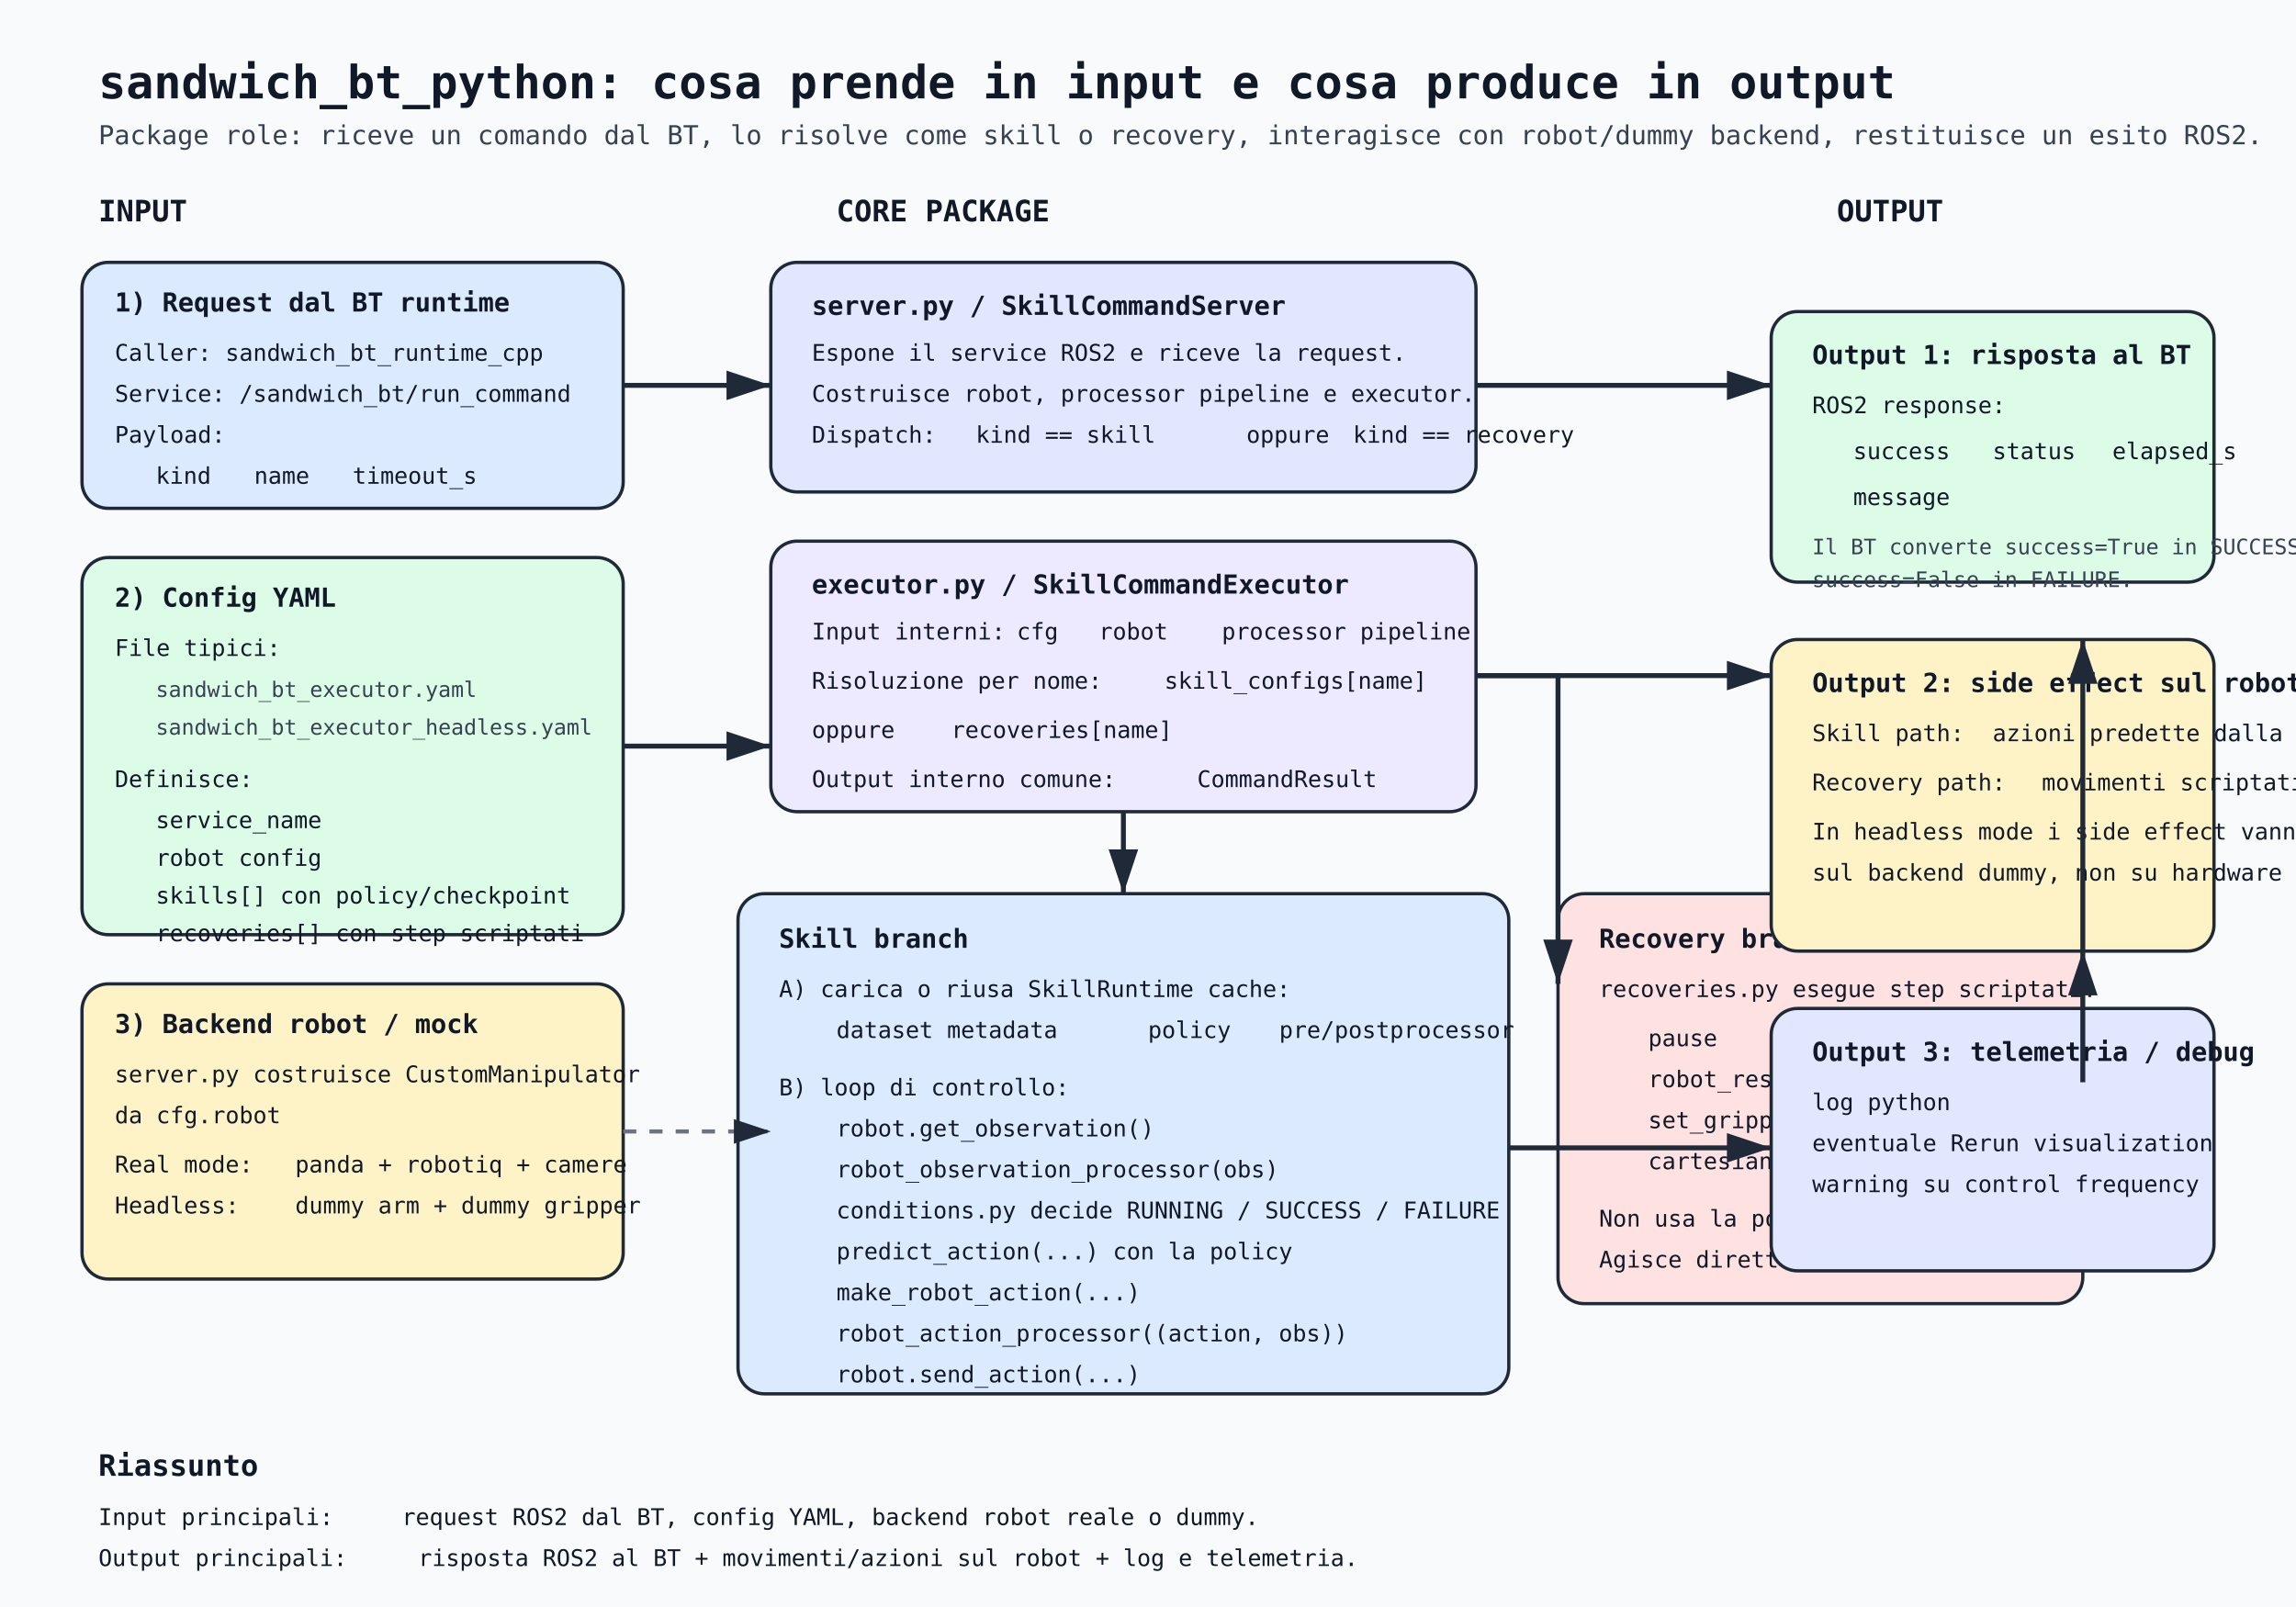
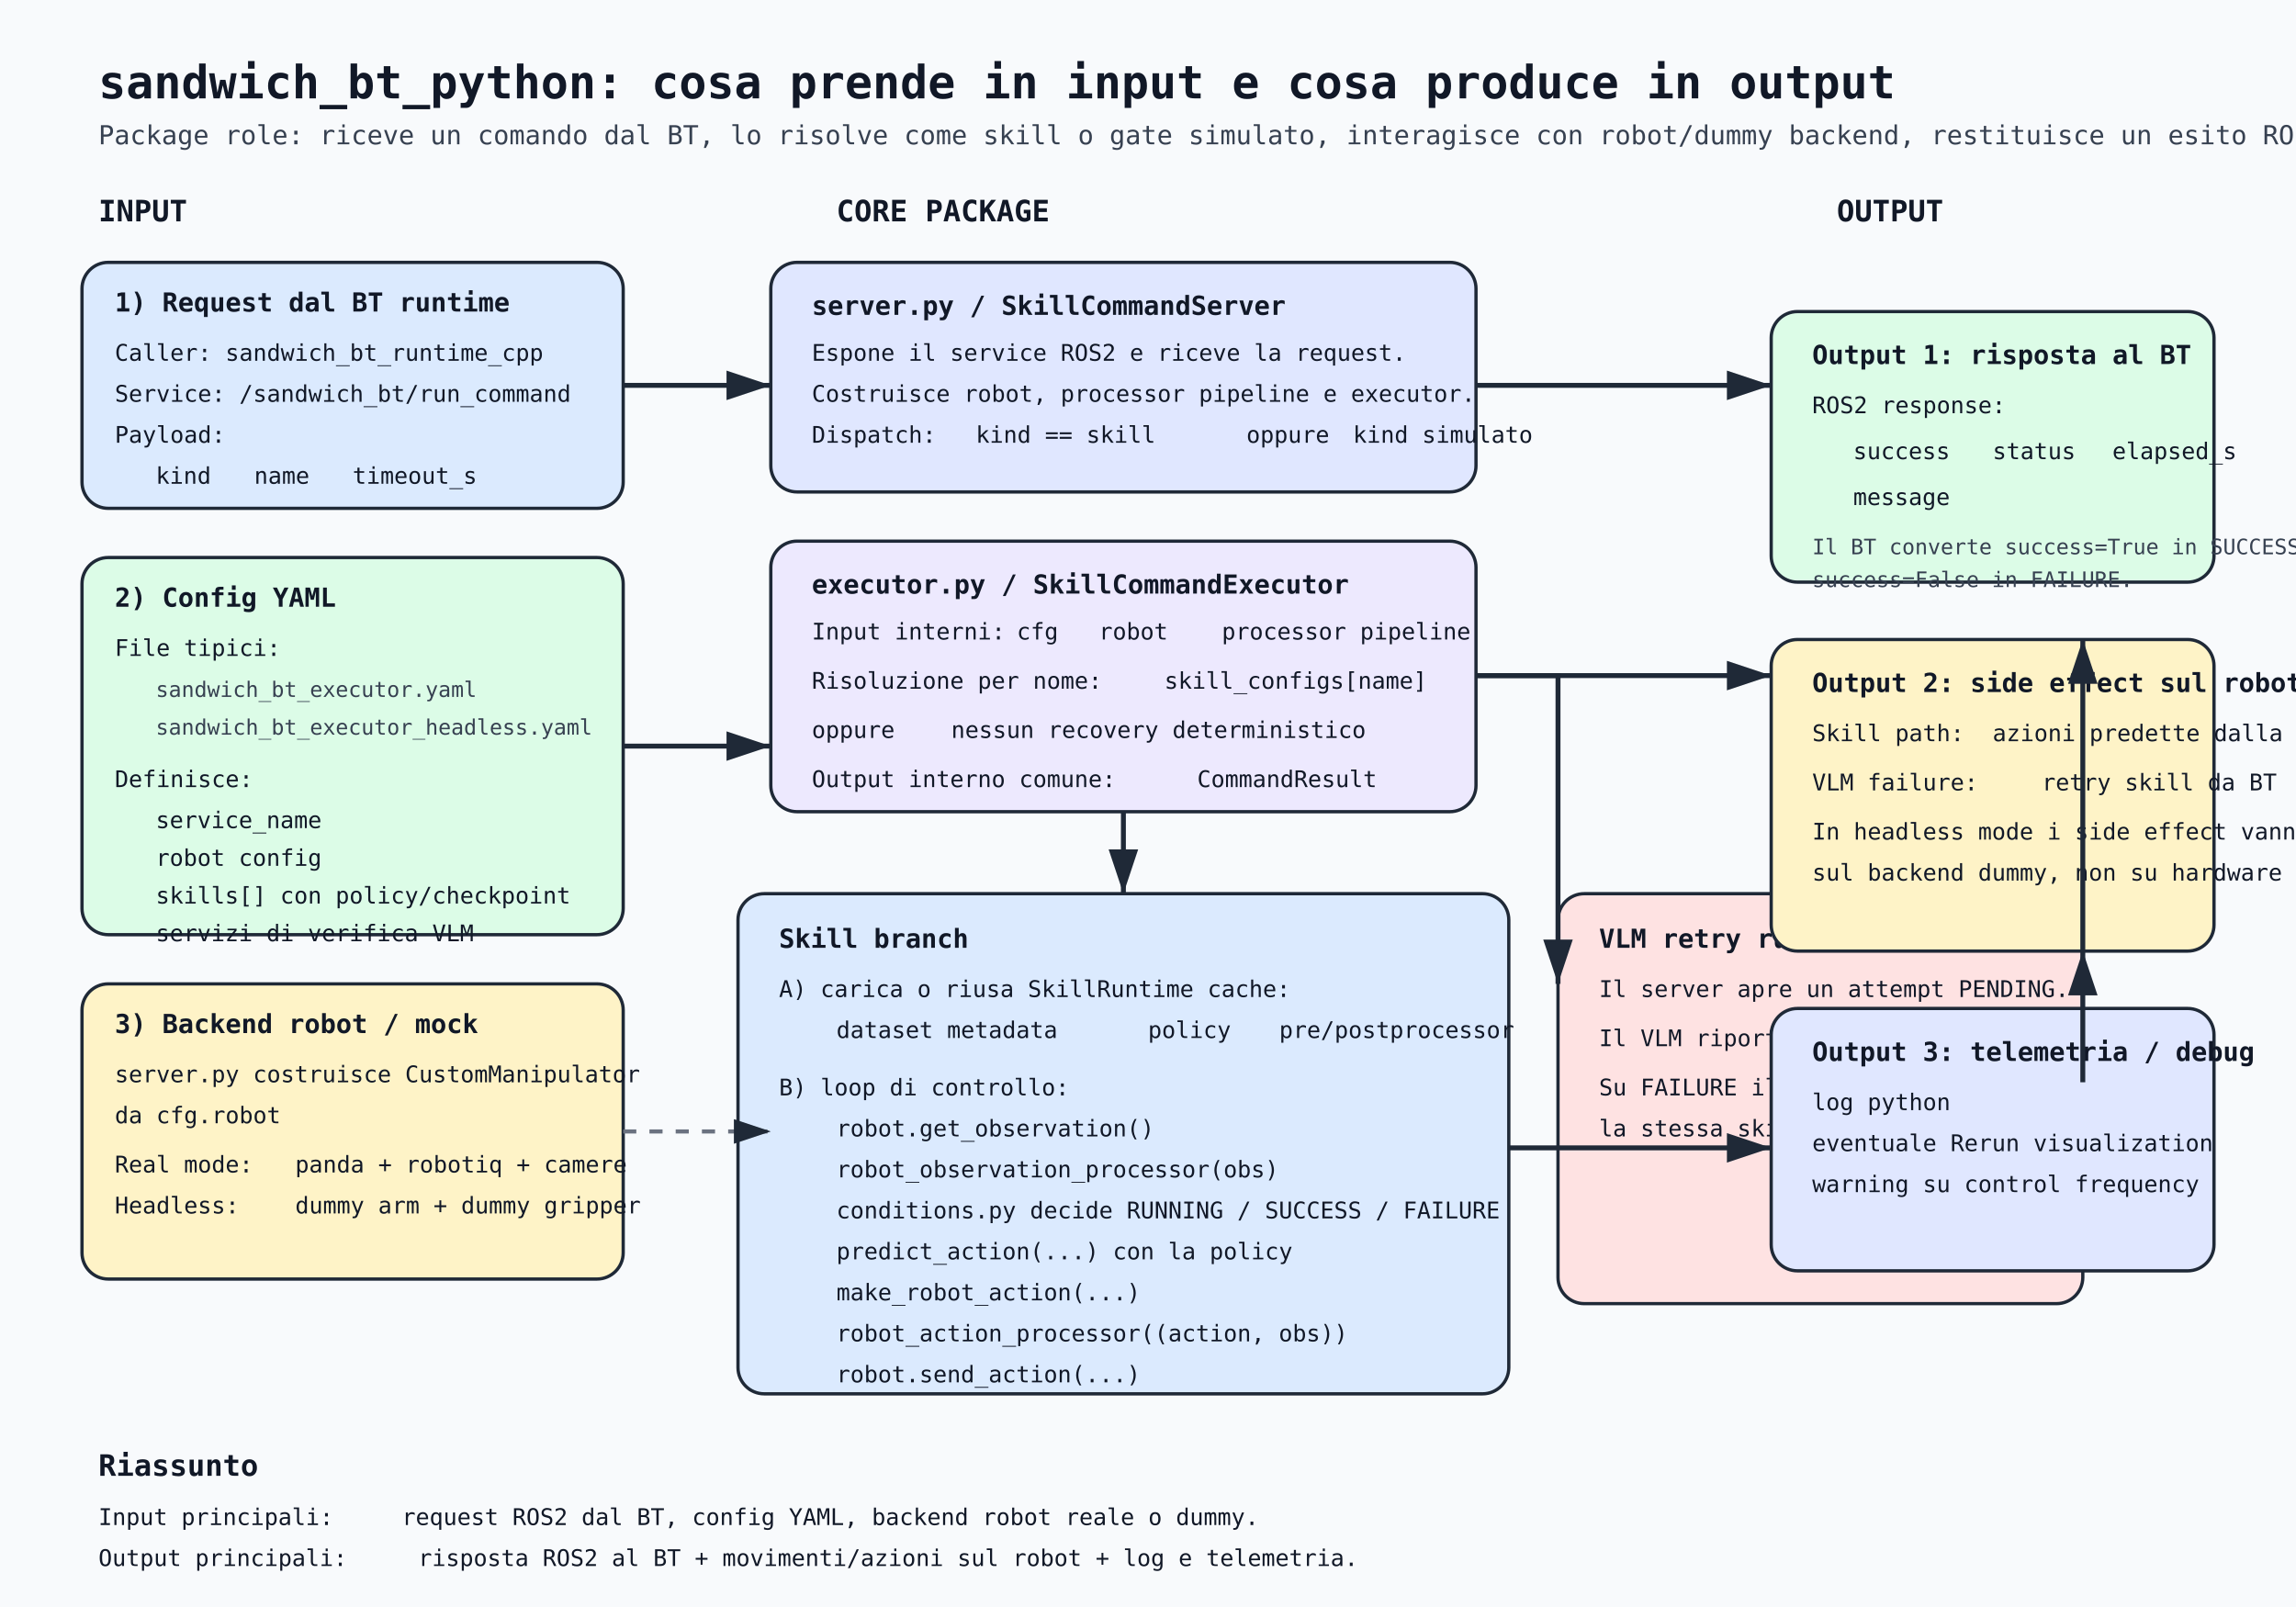
<svg xmlns="http://www.w3.org/2000/svg" width="1400" height="980" viewBox="0 0 1400 980" role="img" aria-labelledby="title desc">
  <defs>
    <marker id="arrow" markerWidth="10" markerHeight="10" refX="9" refY="3" orient="auto" markerUnits="strokeWidth">
      <path d="M0,0 L0,6 L9,3 z" fill="#1f2937" />
    </marker>
    <style>
      .title { font: 700 28px monospace; fill: #111827; }
      .subtitle { font: 400 16px monospace; fill: #374151; }
      .section { font: 700 18px monospace; fill: #111827; }
      .label { font: 700 16px monospace; fill: #111827; }
      .body { font: 400 14px monospace; fill: #111827; }
      .small { font: 400 13px monospace; fill: #374151; }
      .box { stroke: #1f2937; stroke-width: 2; rx: 16; ry: 16; }
      .line { stroke: #1f2937; stroke-width: 3; fill: none; marker-end: url(#arrow); }
      .softline { stroke: #6b7280; stroke-width: 2.5; fill: none; marker-end: url(#arrow); }
      .dashed { stroke-dasharray: 8 8; }
    </style>
  </defs>
  <rect x="0" y="0" width="1400" height="980" fill="#f8fafc" />
  <text x="60" y="60" class="title">sandwich_bt_python: cosa prende in input e cosa produce in output</text>
-   <text x="60" y="88" class="subtitle">Package role: riceve un comando dal BT, lo risolve come skill o recovery, interagisce con robot/dummy backend, restituisce un esito ROS2.</text>
+   <text x="60" y="88" class="subtitle">Package role: riceve un comando dal BT, lo risolve come skill o gate simulato, interagisce con robot/dummy backend, restituisce un esito ROS2.</text>
  <text x="60" y="135" class="section">INPUT</text>
  <text x="510" y="135" class="section">CORE PACKAGE</text>
  <text x="1120" y="135" class="section">OUTPUT</text>
  <rect class="box" x="50" y="160" width="330" height="150" fill="#dbeafe" />
  <text x="70" y="190" class="label">1) Request dal BT runtime</text>
  <text x="70" y="220" class="body">Caller: sandwich_bt_runtime_cpp</text>
  <text x="70" y="245" class="body">Service: /sandwich_bt/run_command</text>
  <text x="70" y="270" class="body">Payload:</text>
  <text x="95" y="295" class="body">kind</text>
  <text x="155" y="295" class="body">name</text>
  <text x="215" y="295" class="body">timeout_s</text>
  <rect class="box" x="50" y="340" width="330" height="230" fill="#dcfce7" />
  <text x="70" y="370" class="label">2) Config YAML</text>
  <text x="70" y="400" class="body">File tipici:</text>
  <text x="95" y="425" class="small">sandwich_bt_executor.yaml</text>
  <text x="95" y="448" class="small">sandwich_bt_executor_headless.yaml</text>
  <text x="70" y="480" class="body">Definisce:</text>
  <text x="95" y="505" class="body">service_name</text>
  <text x="95" y="528" class="body">robot config</text>
  <text x="95" y="551" class="body">skills[] con policy/checkpoint</text>
-   <text x="95" y="574" class="body">recoveries[] con step scriptati</text>
+   <text x="95" y="574" class="body">servizi di verifica VLM</text>
  <rect class="box" x="50" y="600" width="330" height="180" fill="#fef3c7" />
  <text x="70" y="630" class="label">3) Backend robot / mock</text>
  <text x="70" y="660" class="body">server.py costruisce CustomManipulator</text>
  <text x="70" y="685" class="body">da cfg.robot</text>
  <text x="70" y="715" class="body">Real mode:</text>
  <text x="180" y="715" class="body">panda + robotiq + camere</text>
  <text x="70" y="740" class="body">Headless:</text>
  <text x="180" y="740" class="body">dummy arm + dummy gripper</text>
  <rect class="box" x="470" y="160" width="430" height="140" fill="#e0e7ff" />
  <text x="495" y="192" class="label">server.py / SkillCommandServer</text>
  <text x="495" y="220" class="body">Espone il service ROS2 e riceve la request.</text>
  <text x="495" y="245" class="body">Costruisce robot, processor pipeline e executor.</text>
  <text x="495" y="270" class="body">Dispatch:</text>
  <text x="595" y="270" class="body">kind == skill</text>
  <text x="760" y="270" class="body">oppure</text>
-   <text x="825" y="270" class="body">kind == recovery</text>
+   <text x="825" y="270" class="body">kind simulato</text>
  <rect class="box" x="470" y="330" width="430" height="165" fill="#ede9fe" />
  <text x="495" y="362" class="label">executor.py / SkillCommandExecutor</text>
  <text x="495" y="390" class="body">Input interni:</text>
  <text x="620" y="390" class="body">cfg</text>
  <text x="670" y="390" class="body">robot</text>
  <text x="745" y="390" class="body">processor pipeline</text>
  <text x="495" y="420" class="body">Risoluzione per nome:</text>
  <text x="710" y="420" class="body">skill_configs[name]</text>
  <text x="495" y="450" class="body">oppure</text>
-   <text x="580" y="450" class="body">recoveries[name]</text>
+   <text x="580" y="450" class="body">nessun recovery deterministico</text>
  <text x="495" y="480" class="body">Output interno comune:</text>
  <text x="730" y="480" class="body">CommandResult</text>
  <rect class="box" x="450" y="545" width="470" height="305" fill="#dbeafe" />
  <text x="475" y="578" class="label">Skill branch</text>
  <text x="475" y="608" class="body">A) carica o riusa SkillRuntime cache:</text>
  <text x="510" y="633" class="body">dataset metadata</text>
  <text x="700" y="633" class="body">policy</text>
  <text x="780" y="633" class="body">pre/postprocessor</text>
  <text x="475" y="668" class="body">B) loop di controllo:</text>
  <text x="510" y="693" class="body">robot.get_observation()</text>
  <text x="510" y="718" class="body">robot_observation_processor(obs)</text>
  <text x="510" y="743" class="body">conditions.py decide RUNNING / SUCCESS / FAILURE</text>
  <text x="510" y="768" class="body">predict_action(...) con la policy</text>
  <text x="510" y="793" class="body">make_robot_action(...)</text>
  <text x="510" y="818" class="body">robot_action_processor((action, obs))</text>
  <text x="510" y="843" class="body">robot.send_action(...)</text>
  <rect class="box" x="950" y="545" width="320" height="250" fill="#fee2e2" />
-   <text x="975" y="578" class="label">Recovery branch</text>
-   <text x="975" y="608" class="body">recoveries.py esegue step scriptati:</text>
-   <text x="1005" y="638" class="body">pause</text>
-   <text x="1005" y="663" class="body">robot_reset</text>
-   <text x="1005" y="688" class="body">set_gripper</text>
-   <text x="1005" y="713" class="body">cartesian_delta</text>
-   <text x="975" y="748" class="body">Non usa la policy.</text>
-   <text x="975" y="773" class="body">Agisce direttamente sul robot.</text>
+   <text x="975" y="578" class="label">VLM retry rule</text>
+   <text x="975" y="608" class="body">Il server apre un attempt PENDING.</text>
+   <text x="975" y="638" class="body">Il VLM riporta SUCCESS o FAILURE.</text>
+   <text x="975" y="668" class="body">Su FAILURE il BT ritenta</text>
+   <text x="975" y="693" class="body">la stessa skill BC da capo.</text>
  <rect class="box" x="1080" y="190" width="270" height="165" fill="#dcfce7" />
  <text x="1105" y="222" class="label">Output 1: risposta al BT</text>
  <text x="1105" y="252" class="body">ROS2 response:</text>
  <text x="1130" y="280" class="body">success</text>
  <text x="1215" y="280" class="body">status</text>
  <text x="1288" y="280" class="body">elapsed_s</text>
  <text x="1130" y="308" class="body">message</text>
  <text x="1105" y="338" class="small">Il BT converte success=True in SUCCESS,</text>
  <text x="1105" y="358" class="small">success=False in FAILURE.</text>
  <rect class="box" x="1080" y="390" width="270" height="190" fill="#fef3c7" />
  <text x="1105" y="422" class="label">Output 2: side effect sul robot</text>
  <text x="1105" y="452" class="body">Skill path:</text>
  <text x="1215" y="452" class="body">azioni predette dalla policy</text>
-   <text x="1105" y="482" class="body">Recovery path:</text>
-   <text x="1245" y="482" class="body">movimenti scriptati</text>
+   <text x="1105" y="482" class="body">VLM failure:</text>
+   <text x="1245" y="482" class="body">retry skill da BT</text>
  <text x="1105" y="512" class="body">In headless mode i side effect vanno</text>
  <text x="1105" y="537" class="body">sul backend dummy, non su hardware reale.</text>
  <rect class="box" x="1080" y="615" width="270" height="160" fill="#e0e7ff" />
  <text x="1105" y="647" class="label">Output 3: telemetria / debug</text>
  <text x="1105" y="677" class="body">log python</text>
  <text x="1105" y="702" class="body">eventuale Rerun visualization</text>
  <text x="1105" y="727" class="body">warning su control frequency</text>
  <path class="line" d="M380 235 L470 235" />
  <path class="line" d="M380 455 L470 455" />
  <path class="softline dashed" d="M380 690 L470 690" />
  <path class="line" d="M900 235 L1080 235" />
  <path class="line" d="M900 412 L1080 412" />
  <path class="line" d="M685 495 L685 545" />
  <path class="line" d="M900 412 L950 412 L950 600" />
  <path class="line" d="M920 700 L1080 700" />
  <path class="line" d="M1270 660 L1270 580" />
  <path class="line" d="M1270 580 L1270 390" />
  <text x="60" y="900" class="section">Riassunto</text>
  <text x="60" y="930" class="body">Input principali:</text>
  <text x="245" y="930" class="body">request ROS2 dal BT, config YAML, backend robot reale o dummy.</text>
  <text x="60" y="955" class="body">Output principali:</text>
  <text x="255" y="955" class="body">risposta ROS2 al BT + movimenti/azioni sul robot + log e telemetria.</text>
</svg>
